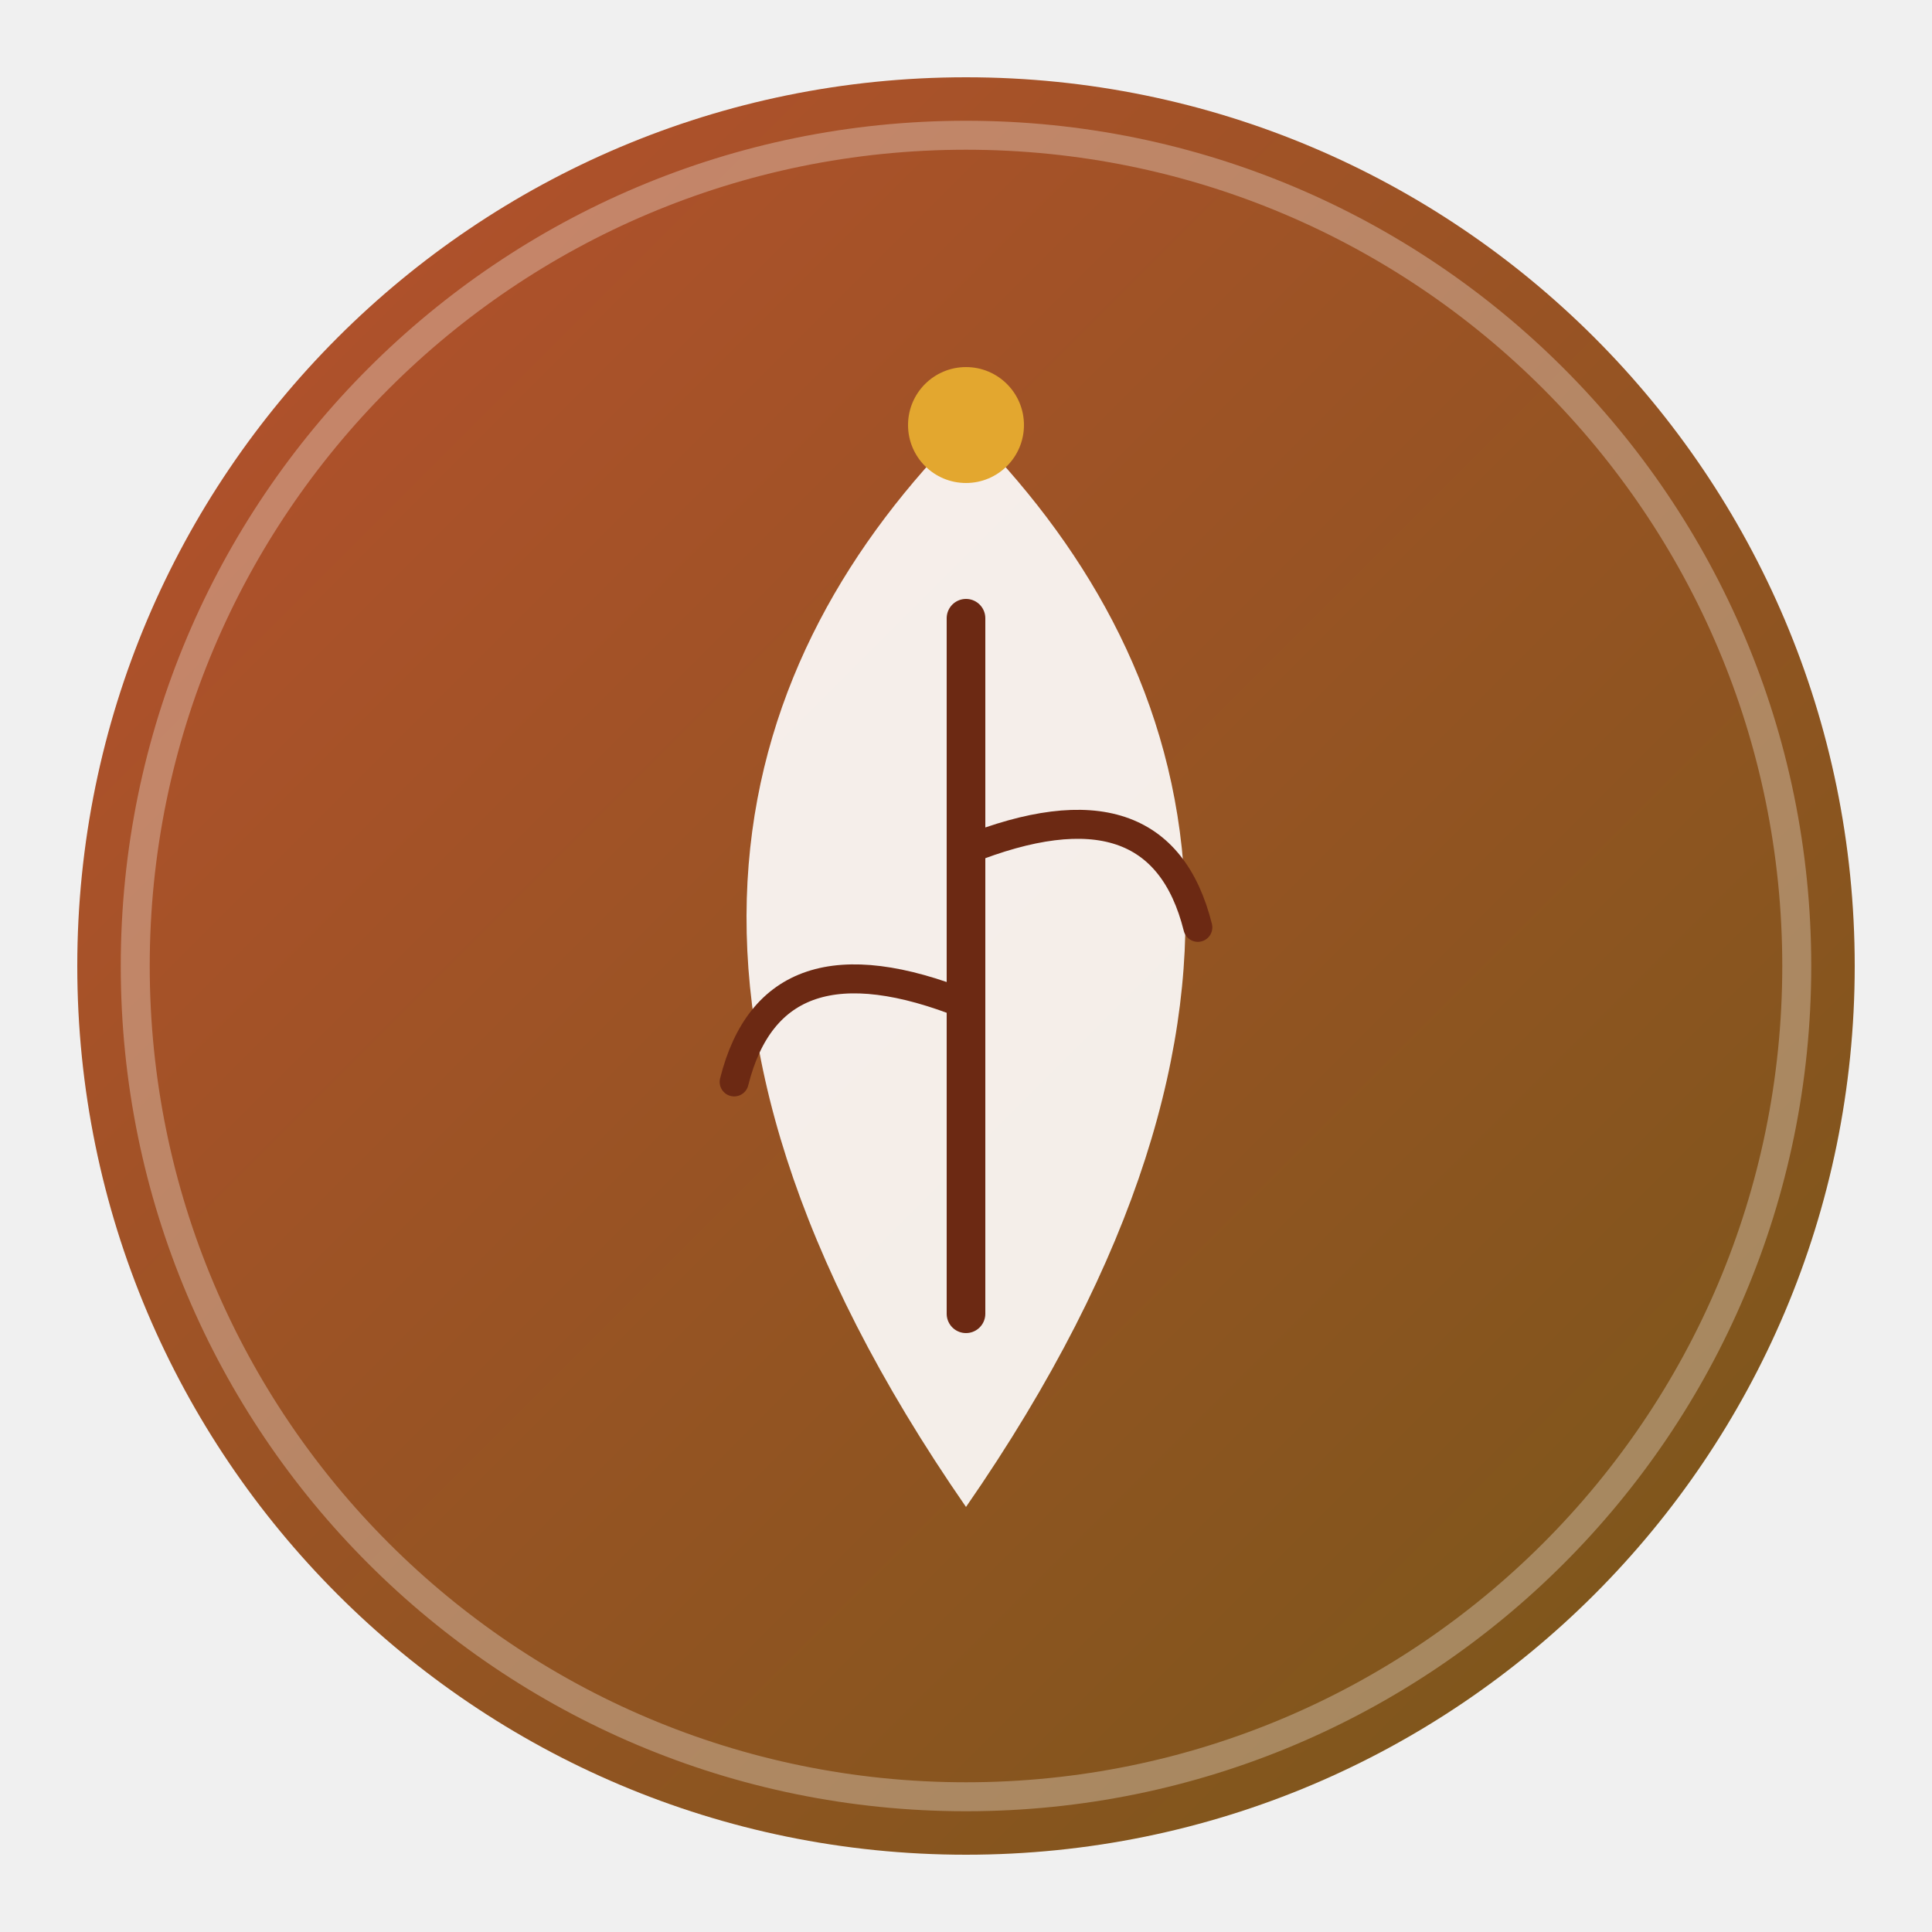
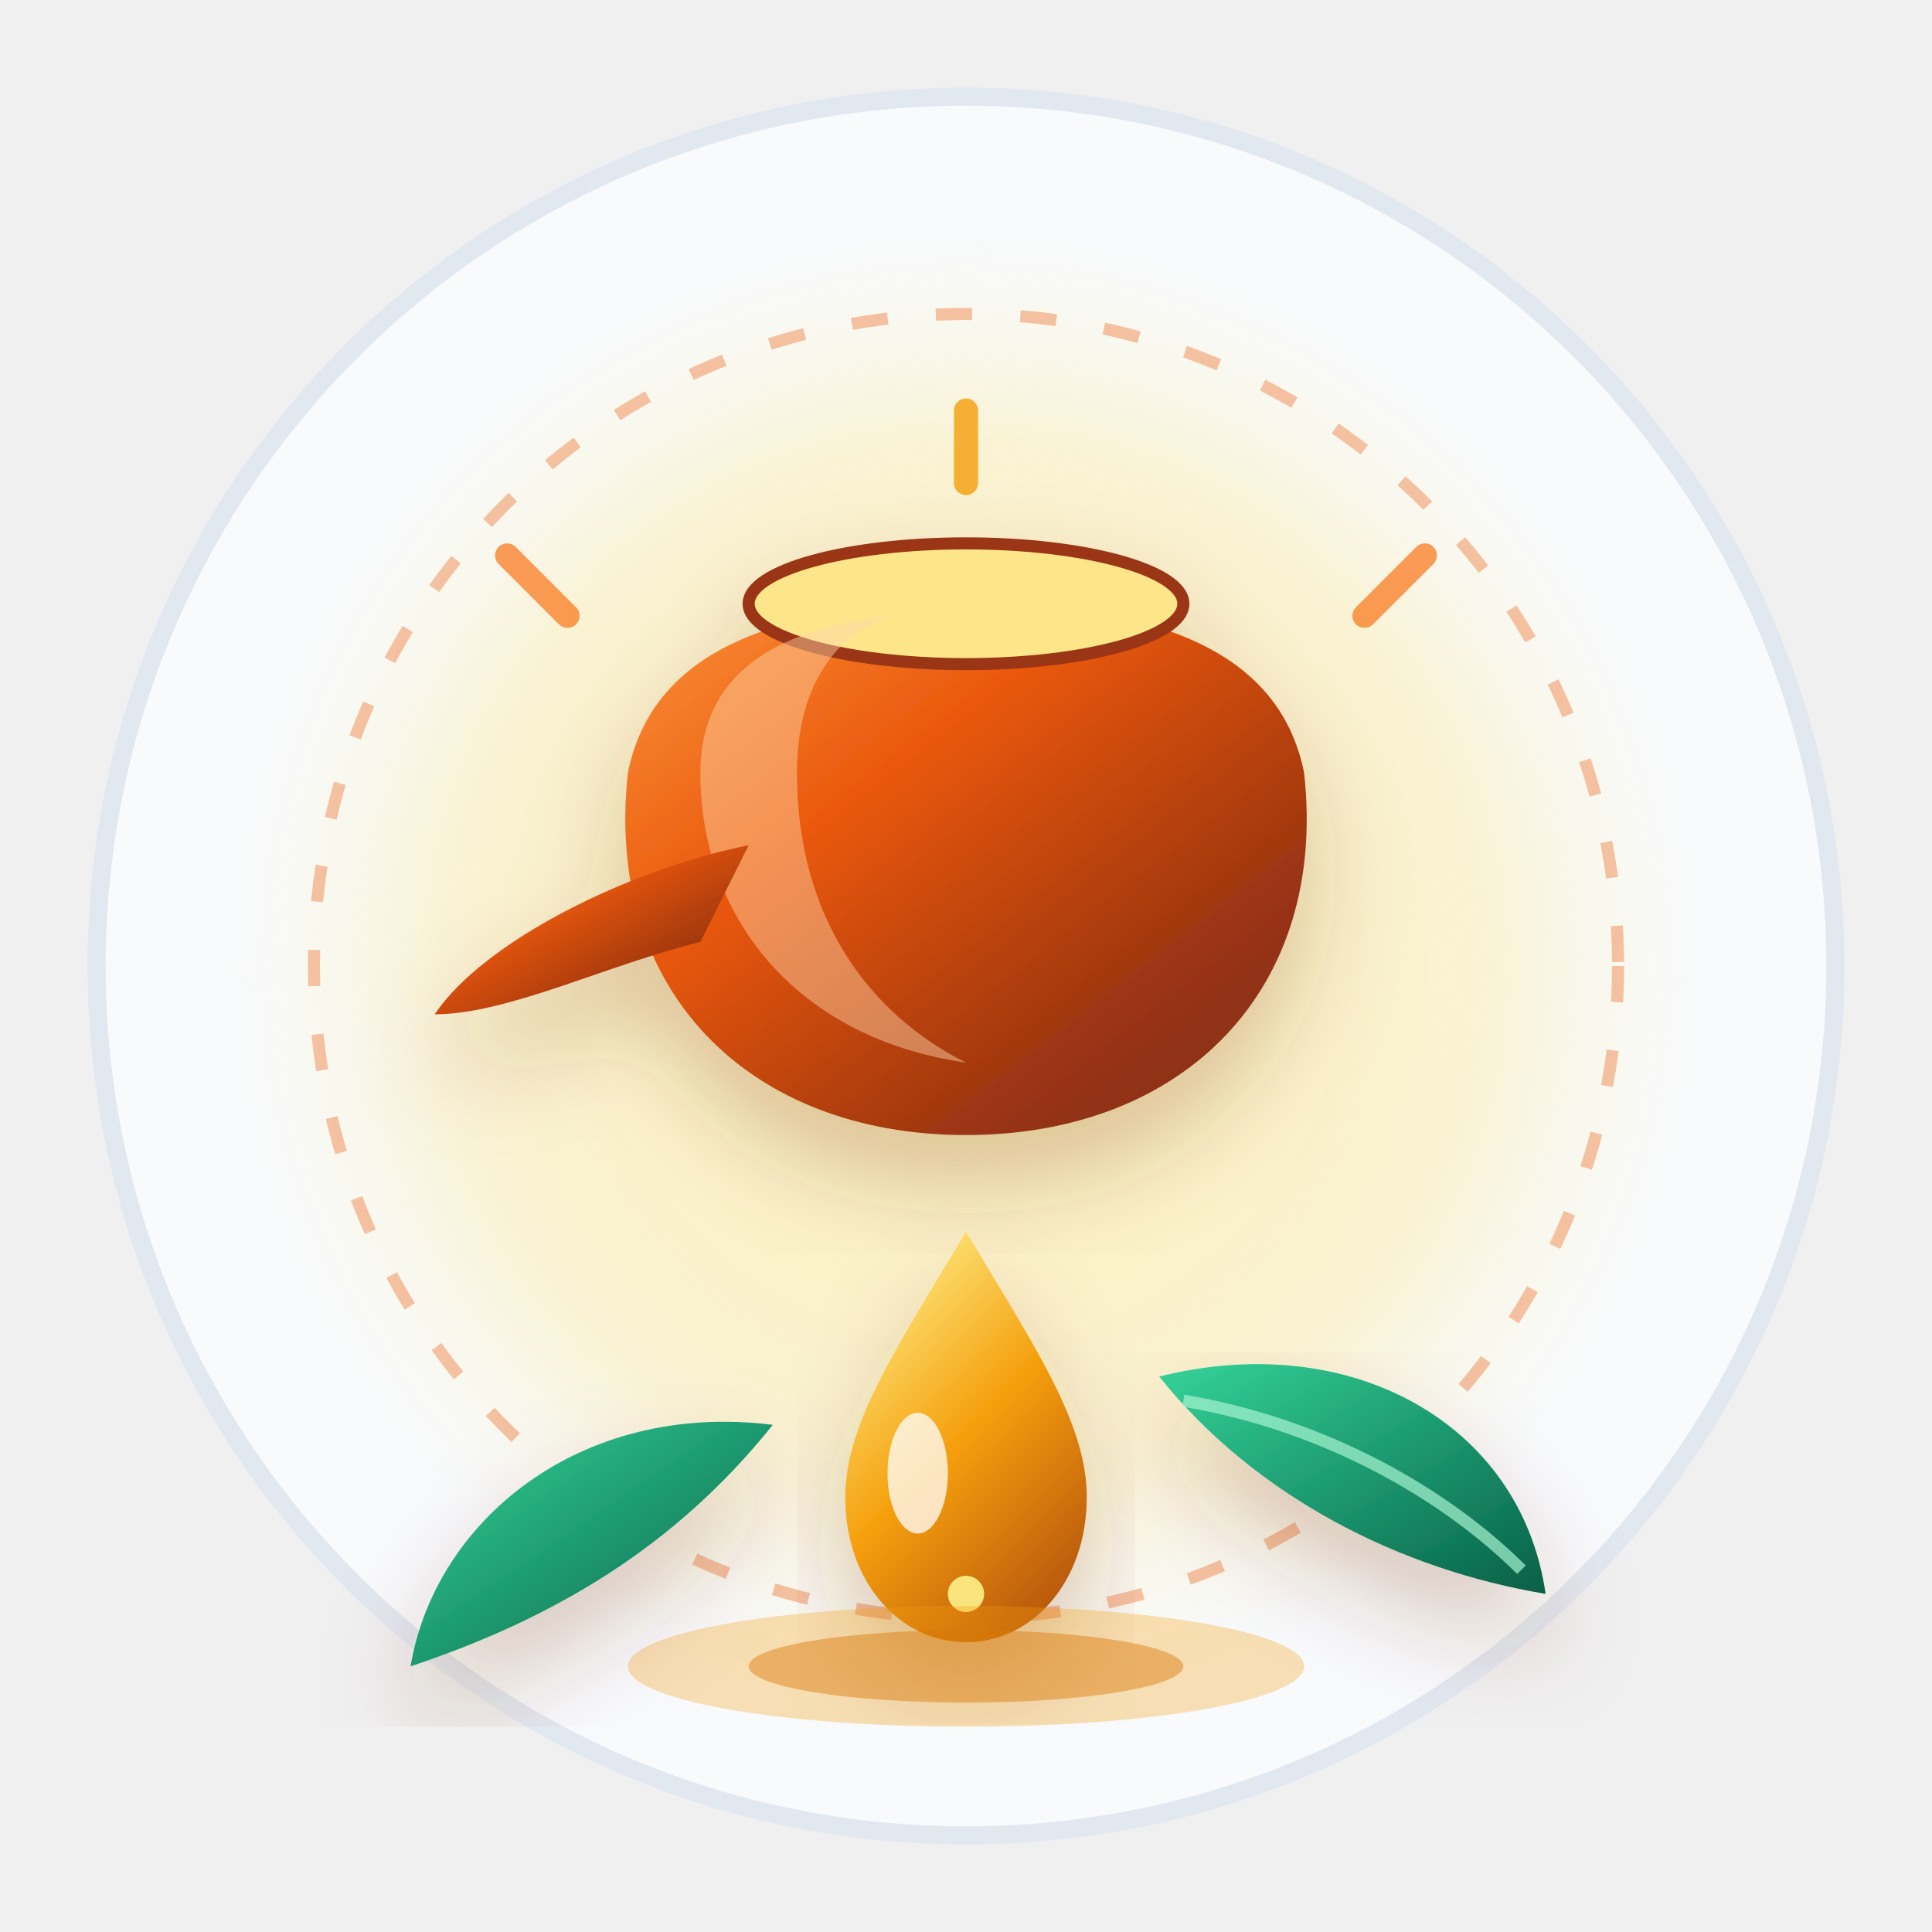
- <svg xmlns="http://www.w3.org/2000/svg" viewBox="0 0 100 100" width="100" height="100">
+ <svg xmlns="http://www.w3.org/2000/svg" viewBox="0 0 160 160" width="160" height="160">
  <defs>
-     <linearGradient id="catGrad2" x1="0%" y1="0%" x2="100%" y2="100%">
-       <stop offset="0%" stop-color="hsl(15, 60%, 45%)" />
-       <stop offset="100%" stop-color="hsl(40, 65%, 28%)" />
+     <radialGradient id="jointAura" cx="50%" cy="50%" r="50%">
+       <stop offset="0%" stop-color="#FEF3C7" stop-opacity="0.9" />
+       <stop offset="70%" stop-color="#FDE68A" stop-opacity="0.35" />
+       <stop offset="100%" stop-color="#FEF3C7" stop-opacity="0" />
+     </radialGradient>
+     <linearGradient id="jointCopper" x1="0%" y1="0%" x2="100%" y2="100%">
+       <stop offset="0%" stop-color="#FB923C" />
+       <stop offset="35%" stop-color="#EA580C" />
+       <stop offset="75%" stop-color="#9A3412" />
+       <stop offset="100%" stop-color="#7C2D12" />
    </linearGradient>
+     <linearGradient id="jointOilDrop" x1="20%" y1="0%" x2="80%" y2="100%">
+       <stop offset="0%" stop-color="#FEF08A" />
+       <stop offset="50%" stop-color="#F59E0B" />
+       <stop offset="100%" stop-color="#B45309" />
+     </linearGradient>
+     <linearGradient id="jointLeaf" x1="0%" y1="0%" x2="100%" y2="100%">
+       <stop offset="0%" stop-color="#34D399" />
+       <stop offset="100%" stop-color="#065F46" />
+     </linearGradient>
+     <filter id="jointShadow" x="-20%" y="-20%" width="140%" height="140%">
+       <feDropShadow dx="0" dy="4" stdDeviation="4" flood-color="#7C2D12" flood-opacity="0.25" />
+     </filter>
  </defs>
-   <circle cx="50" cy="50" r="46" fill="url(#catGrad2)" />
-   <circle cx="50" cy="50" r="43" fill="none" stroke="#FFFFFF" stroke-width="1.5" stroke-opacity="0.3" />
-   <path d="M50 22 C62 34 68 52 50 78 C32 52 38 34 50 22 Z" fill="#FFFFFF" fill-opacity="0.9" />
-   <path d="M50 32 L50 68" stroke="hsl(15, 70%, 25%)" stroke-width="2" stroke-linecap="round" />
-   <path d="M50 44 Q60 40 62 48" stroke="hsl(15, 70%, 25%)" stroke-width="1.5" stroke-linecap="round" fill="none" />
-   <path d="M50 52 Q40 48 38 56" stroke="hsl(15, 70%, 25%)" stroke-width="1.5" stroke-linecap="round" fill="none" />
-   <circle cx="50" cy="22" r="3" fill="#E3A72F" />
+   <circle cx="80" cy="80" r="72" fill="#F8FAFC" stroke="#E2E8F0" stroke-width="1.5" />
+   <circle cx="80" cy="80" r="62" fill="url(#jointAura)" />
+   <g opacity="0.35" stroke="#EA580C" stroke-width="1" fill="none">
+     <circle cx="80" cy="80" r="54" stroke-dasharray="3 4" />
+   </g>
+   <g filter="url(#jointShadow)">
+     <path d="M52 64 C50 82 62 94 80 94 C98 94 110 82 108 64 C106 54 96 50 80 50 C64 50 54 54 52 64 Z" fill="url(#jointCopper)" />
+     <ellipse cx="80" cy="50" rx="18" ry="5" fill="#FDE68A" stroke="#9A3412" stroke-width="1" />
+     <path d="M58 64 C58 76 66 86 80 88 C72 84 66 76 66 64 C66 56 70 52 74 51 C64 52 58 56 58 64 Z" fill="#FED7AA" opacity="0.45" />
+     <path d="M62 70 C52 72 40 78 36 84 C42 84 50 80 58 78 Z" fill="url(#jointCopper)" />
+   </g>
+   <g filter="url(#jointShadow)">
+     <path d="M80 102 C74 112 70 118 70 124 C70 131 74.5 136 80 136 C85.5 136 90 131 90 124 C90 118 86 112 80 102 Z" fill="url(#jointOilDrop)" />
+     <ellipse cx="76" cy="122" rx="2.5" ry="5" fill="#FFFFFF" opacity="0.75" />
+     <circle cx="80" cy="132" r="1.5" fill="#FEF08A" opacity="0.9" />
+   </g>
+   <ellipse cx="80" cy="138" rx="28" ry="5" fill="#F59E0B" opacity="0.3" />
+   <ellipse cx="80" cy="138" rx="18" ry="3" fill="#D97706" opacity="0.45" />
+   <g filter="url(#jointShadow)">
+     <path d="M96 114 C112 110 126 118 128 132 C116 130 104 124 96 114 Z" fill="url(#jointLeaf)" />
+     <path d="M98 116 C110 118 120 124 126 130" stroke="#A7F3D0" stroke-width="1" fill="none" opacity="0.7" />
+     <path d="M64 118 C48 116 36 126 34 138 C46 134 56 128 64 118 Z" fill="url(#jointLeaf)" />
+   </g>
+   <path d="M42 46 L47 51" stroke="#F97316" stroke-width="2" stroke-linecap="round" opacity="0.7" />
+   <path d="M80 34 L80 40" stroke="#F59E0B" stroke-width="2" stroke-linecap="round" opacity="0.8" />
+   <path d="M118 46 L113 51" stroke="#F97316" stroke-width="2" stroke-linecap="round" opacity="0.7" />
</svg>
